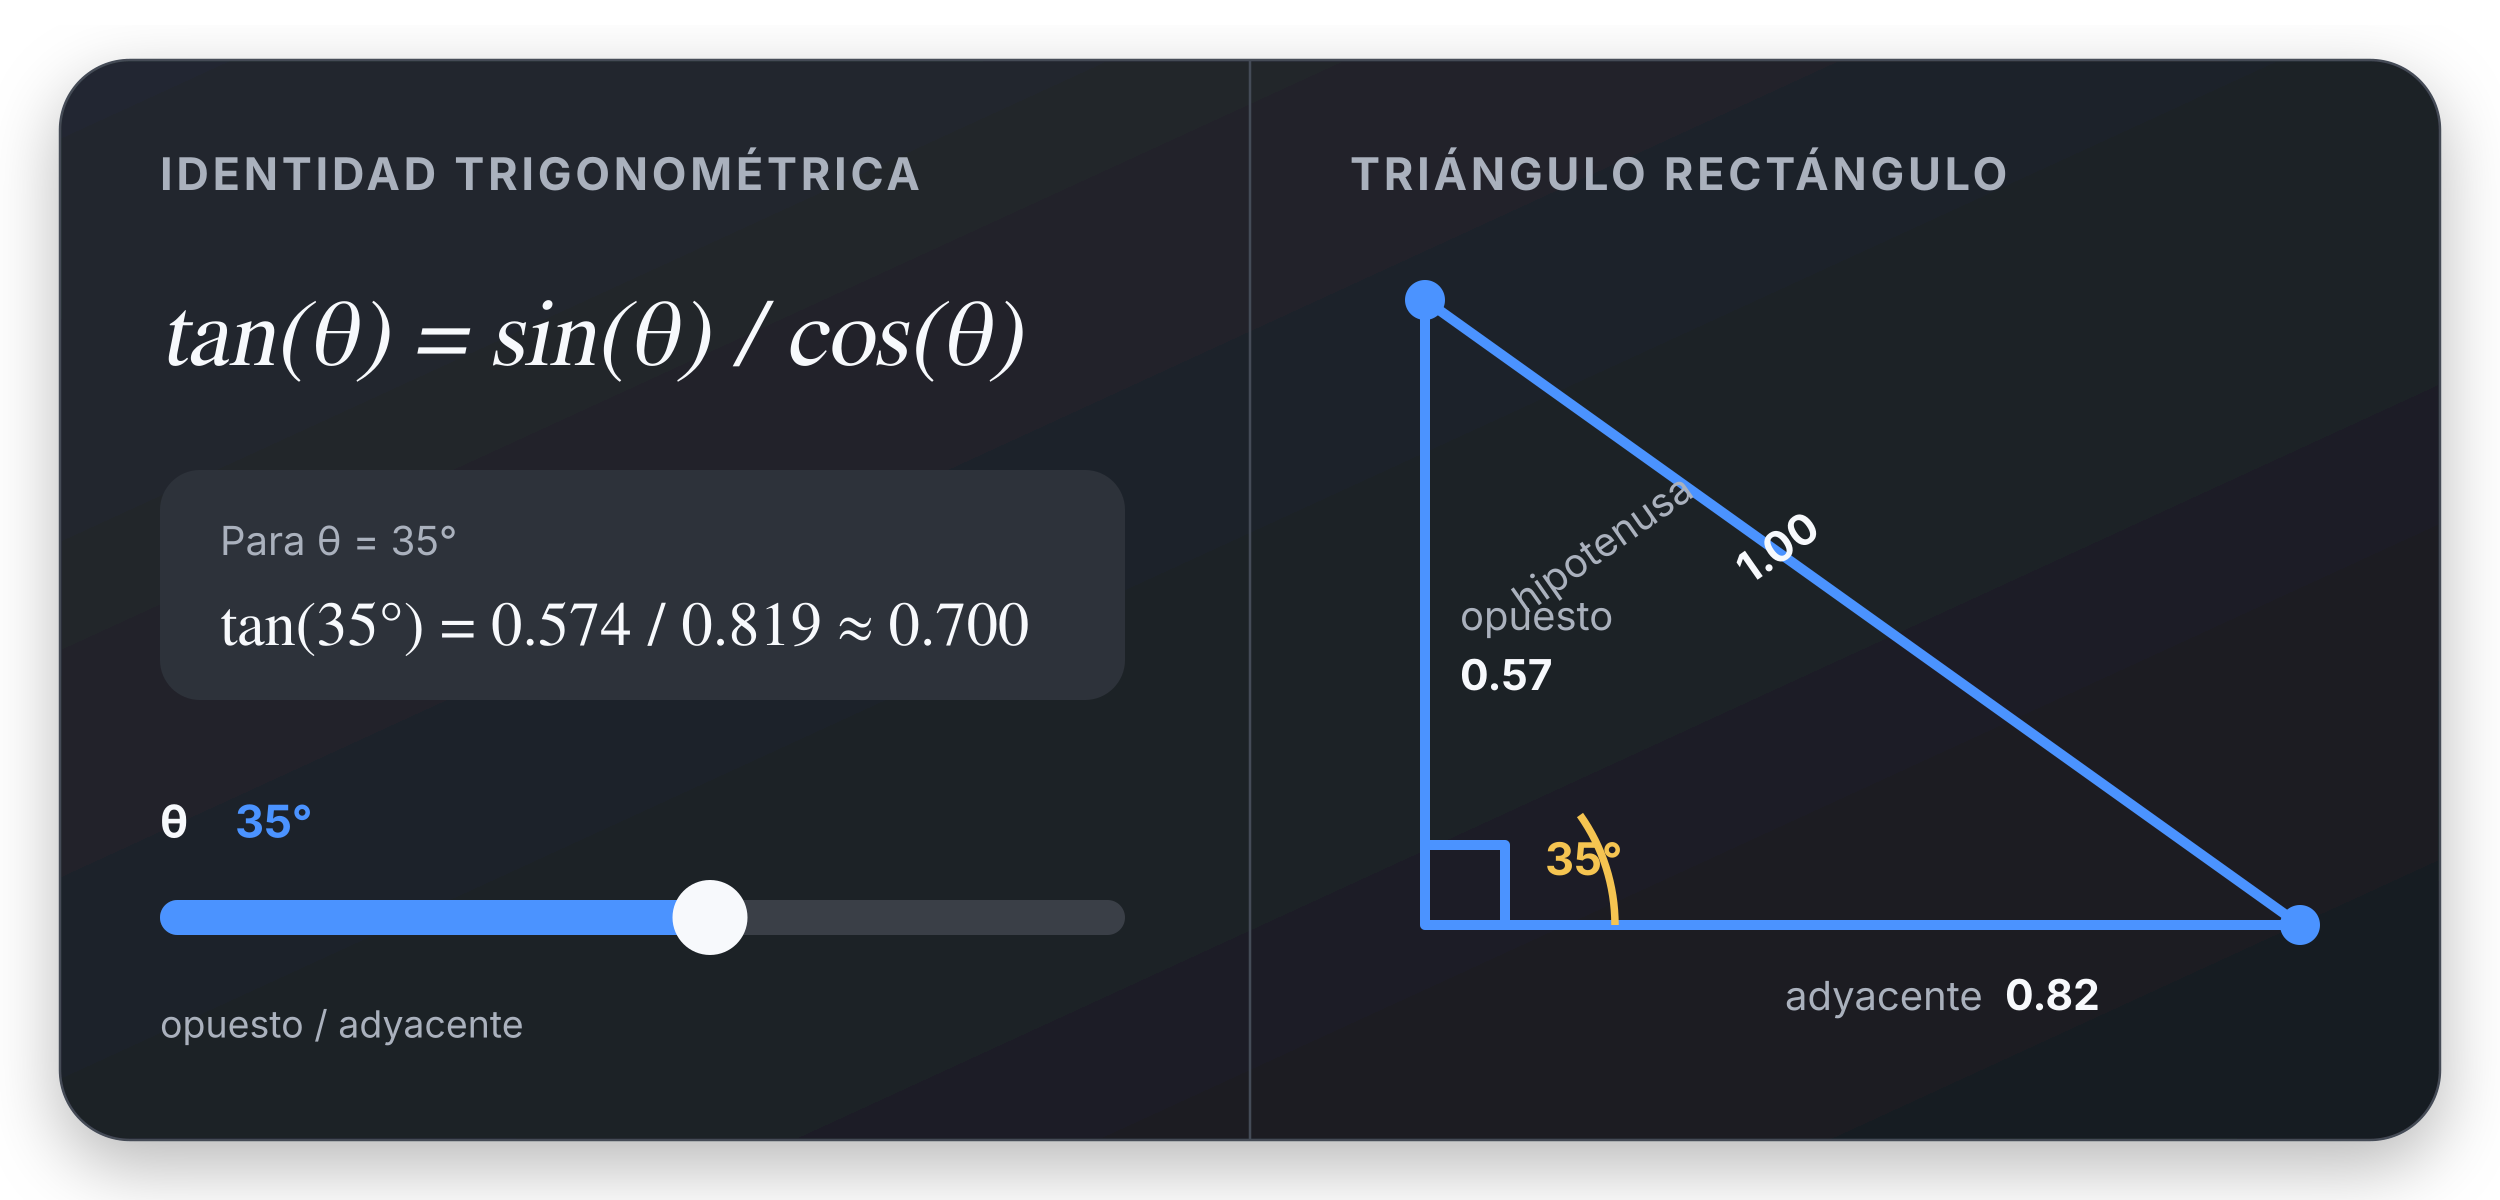
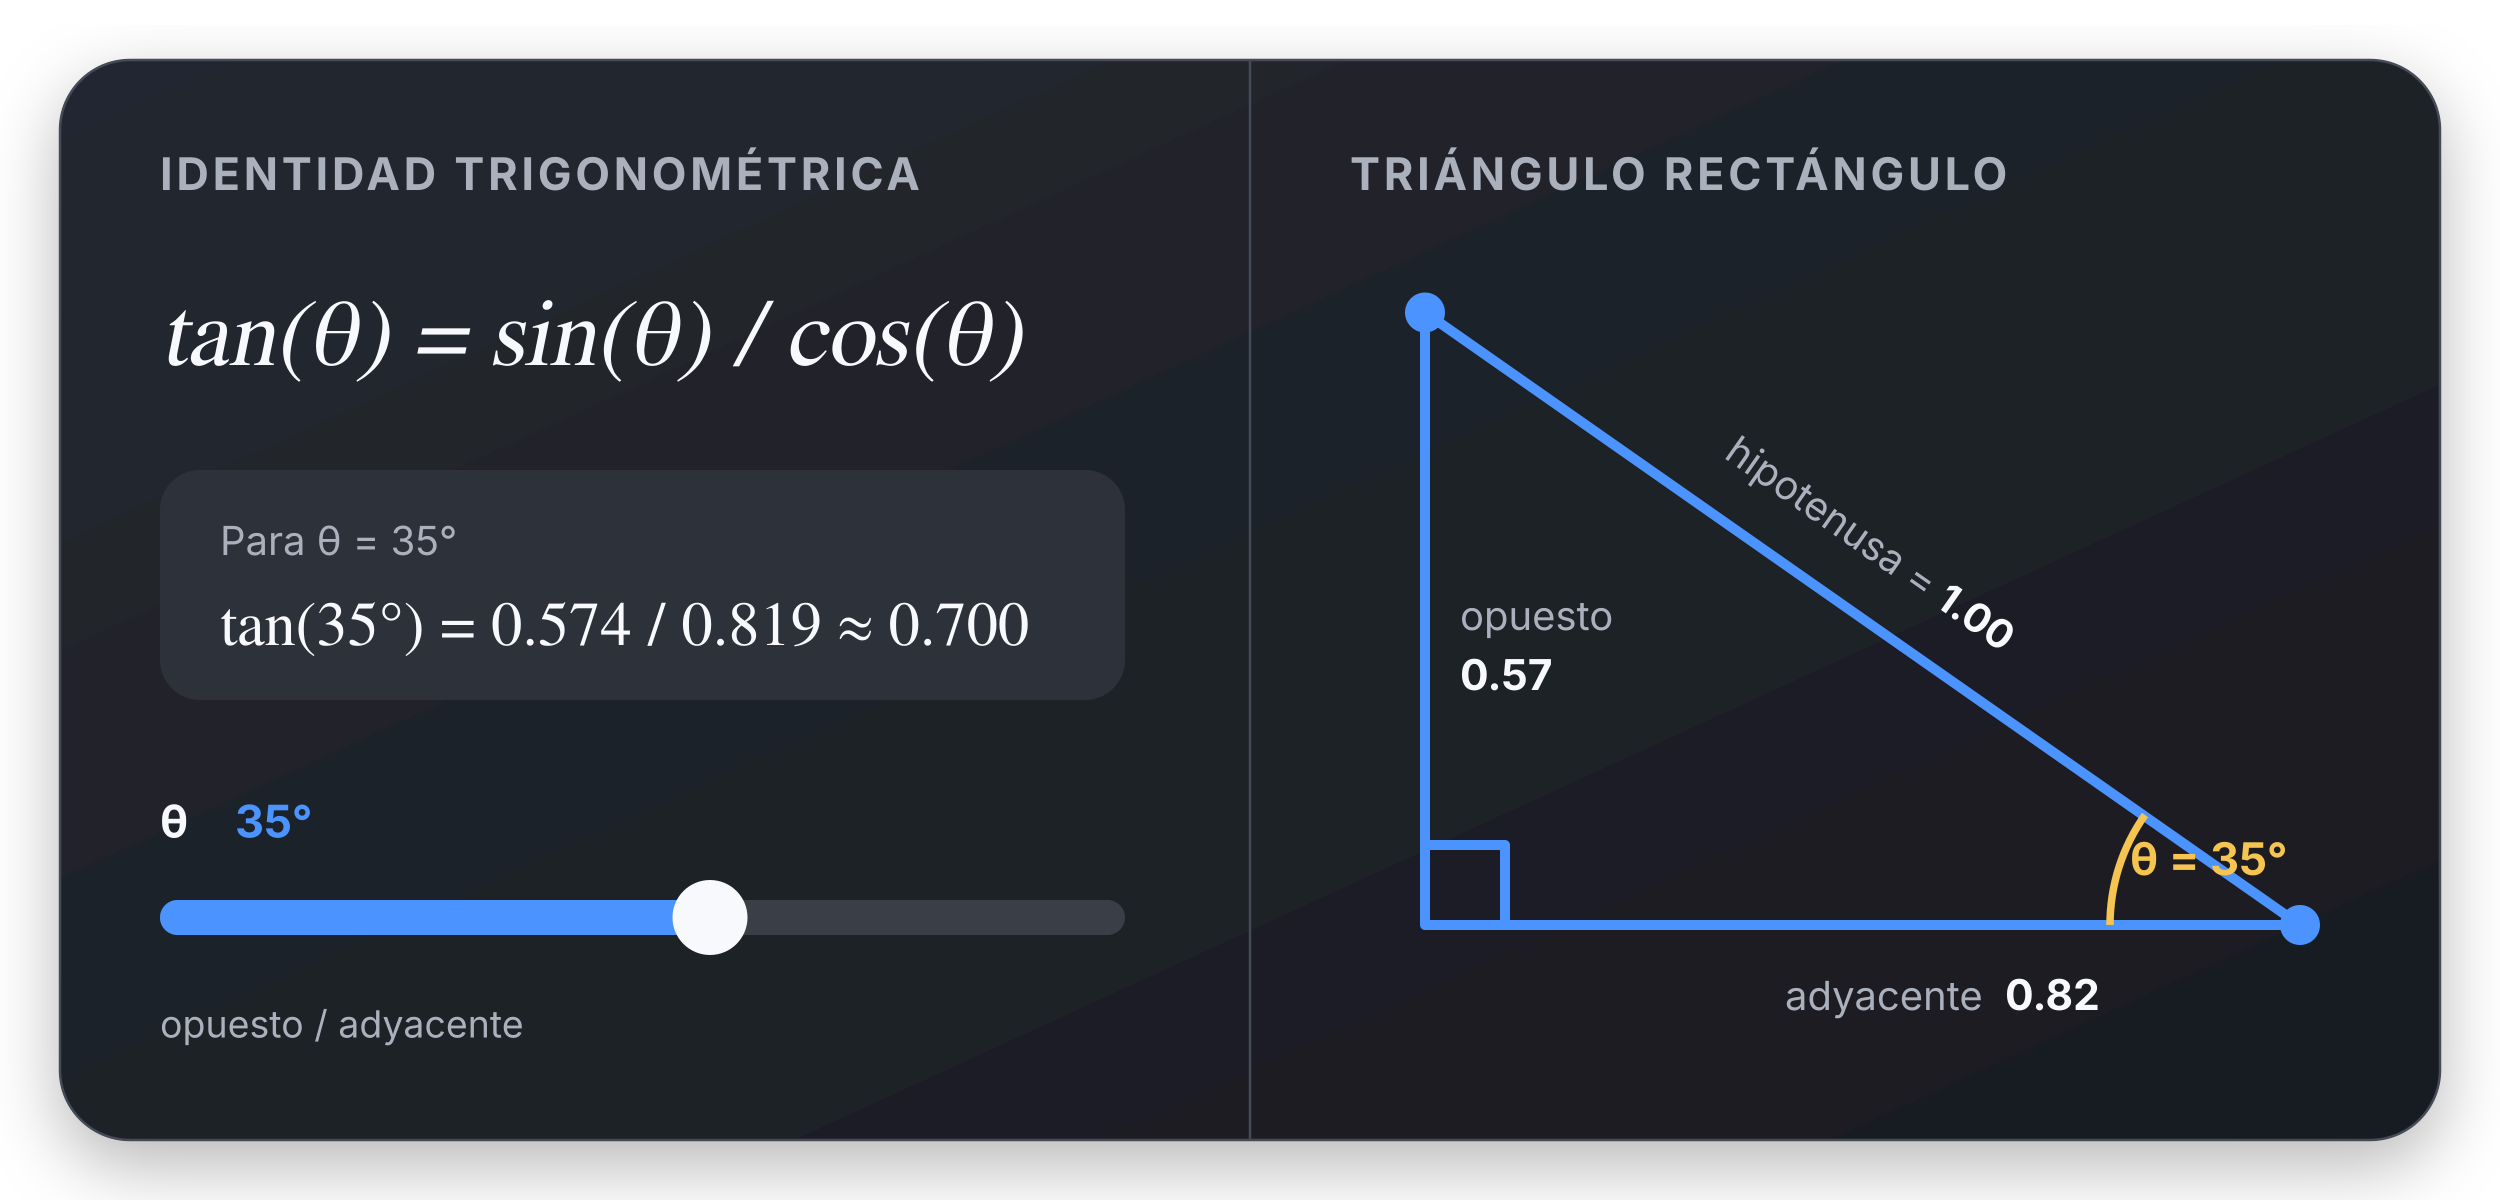
<svg xmlns="http://www.w3.org/2000/svg" width="1000" height="480" viewBox="0 0 1000 480" role="img" aria-labelledby="title description">
  <defs>
    <linearGradient id="surface" x1="0" y1="0" x2="1" y2="1">
      <stop offset="0" stop-color="#242830" />
      <stop offset="1" stop-color="#181b20" />
    </linearGradient>
    <filter id="shadow" x="-10%" y="-10%" width="120%" height="130%">
      <feDropShadow dx="0" dy="10" stdDeviation="14" flood-color="#000000" flood-opacity="0.28" />
    </filter>
    <style>
      .ui { font-family: Inter, "Segoe UI", Arial, sans-serif; }
      .math { font-family: "Cambria Math", "STIX Two Math", Georgia, serif; }
      .muted { fill: #aab1bd; }
      .bright { fill: #f7f9fc; }
      .accent { fill: #4b93ff; }
      .line { stroke: #4b93ff; stroke-width: 4; stroke-linecap: round; stroke-linejoin: round; fill: none; }
    </style>
  </defs>
  <rect x="24" y="24" width="952" height="432" rx="28" fill="url(#surface)" stroke="#444b57" filter="url(#shadow)" />
  <line x1="500" y1="24" x2="500" y2="456" stroke="#444b57" />
  <g class="ui">
    <text x="64" y="76" class="muted" font-size="18" font-weight="700" letter-spacing="1.5">IDENTIDAD TRIGONOMÉTRICA</text>
    <text x="64" y="146" class="math bright" font-size="38" font-style="italic">tan(θ) = sin(θ) / cos(θ)</text>
    <rect x="64" y="188" width="386" height="92" rx="16" fill="#2d323a" />
    <text x="88" y="222" class="muted" font-size="16">Para θ = 35°</text>
    <text x="88" y="258" class="math bright" font-size="25">tan(35°) = 0.574 / 0.819 ≈ 0.700</text>
    <text x="64" y="335" class="bright" font-size="18" font-weight="700">θ</text>
    <text x="94" y="335" class="accent" font-size="18" font-weight="700">35°</text>
    <rect x="64" y="360" width="386" height="14" rx="7" fill="#3a3f47" />
    <rect x="64" y="360" width="220" height="14" rx="7" fill="#4b93ff" />
    <circle cx="284" cy="367" r="15" fill="#f7f9fc" />
    <text x="64" y="415" class="muted" font-size="15">opuesto / adyacente</text>
  </g>
  <g class="ui">
    <text x="540" y="76" class="muted" font-size="18" font-weight="700" letter-spacing="1.5">TRIÁNGULO RECTÁNGULO</text>
-     <path d="M570 370 L570 120 L920 370 Z" class="line" />
+     <path d="M570 370 L570 125 L920 370 Z" class="line" />
    <path d="M570 338 L602 338 L602 370" class="line" stroke-width="3" />
-     <path d="M646 370 A76 76 0 0 0 632 326" stroke="#f5c451" stroke-width="3" fill="none" />
-     <circle cx="570" cy="120" r="8" fill="#4b93ff" />
+     <path d="M844 370 A76 76 0 0 1 858 326" stroke="#f5c451" stroke-width="3" fill="none" />
+     <circle cx="570" cy="125" r="8" fill="#4b93ff" />
    <circle cx="920" cy="370" r="8" fill="#4b93ff" />
-     <text x="610" y="246" class="muted" font-size="16" transform="rotate(-35 610 246)">hipotenusa</text>
-     <text x="700" y="234" class="bright" font-size="17" font-weight="700" transform="rotate(-35 700 234)">1.00</text>
+     <text x="745" y="222" class="muted" font-size="16" text-anchor="middle" transform="rotate(35 745 222)">hipotenusa = <tspan class="bright" font-weight="700">1.00</tspan>
+     </text>
    <text x="584" y="252" class="muted" font-size="16">opuesto</text>
    <text x="584" y="276" class="bright" font-size="17" font-weight="700">0.57</text>
    <text x="714" y="404" class="muted" font-size="16">adyacente</text>
    <text x="802" y="404" class="bright" font-size="17" font-weight="700">0.82</text>
-     <text x="618" y="350" fill="#f5c451" font-size="18" font-weight="700">35°</text>
+     <text x="852" y="350" fill="#f5c451" font-size="18" font-weight="700">θ = 35°</text>
  </g>
</svg>
